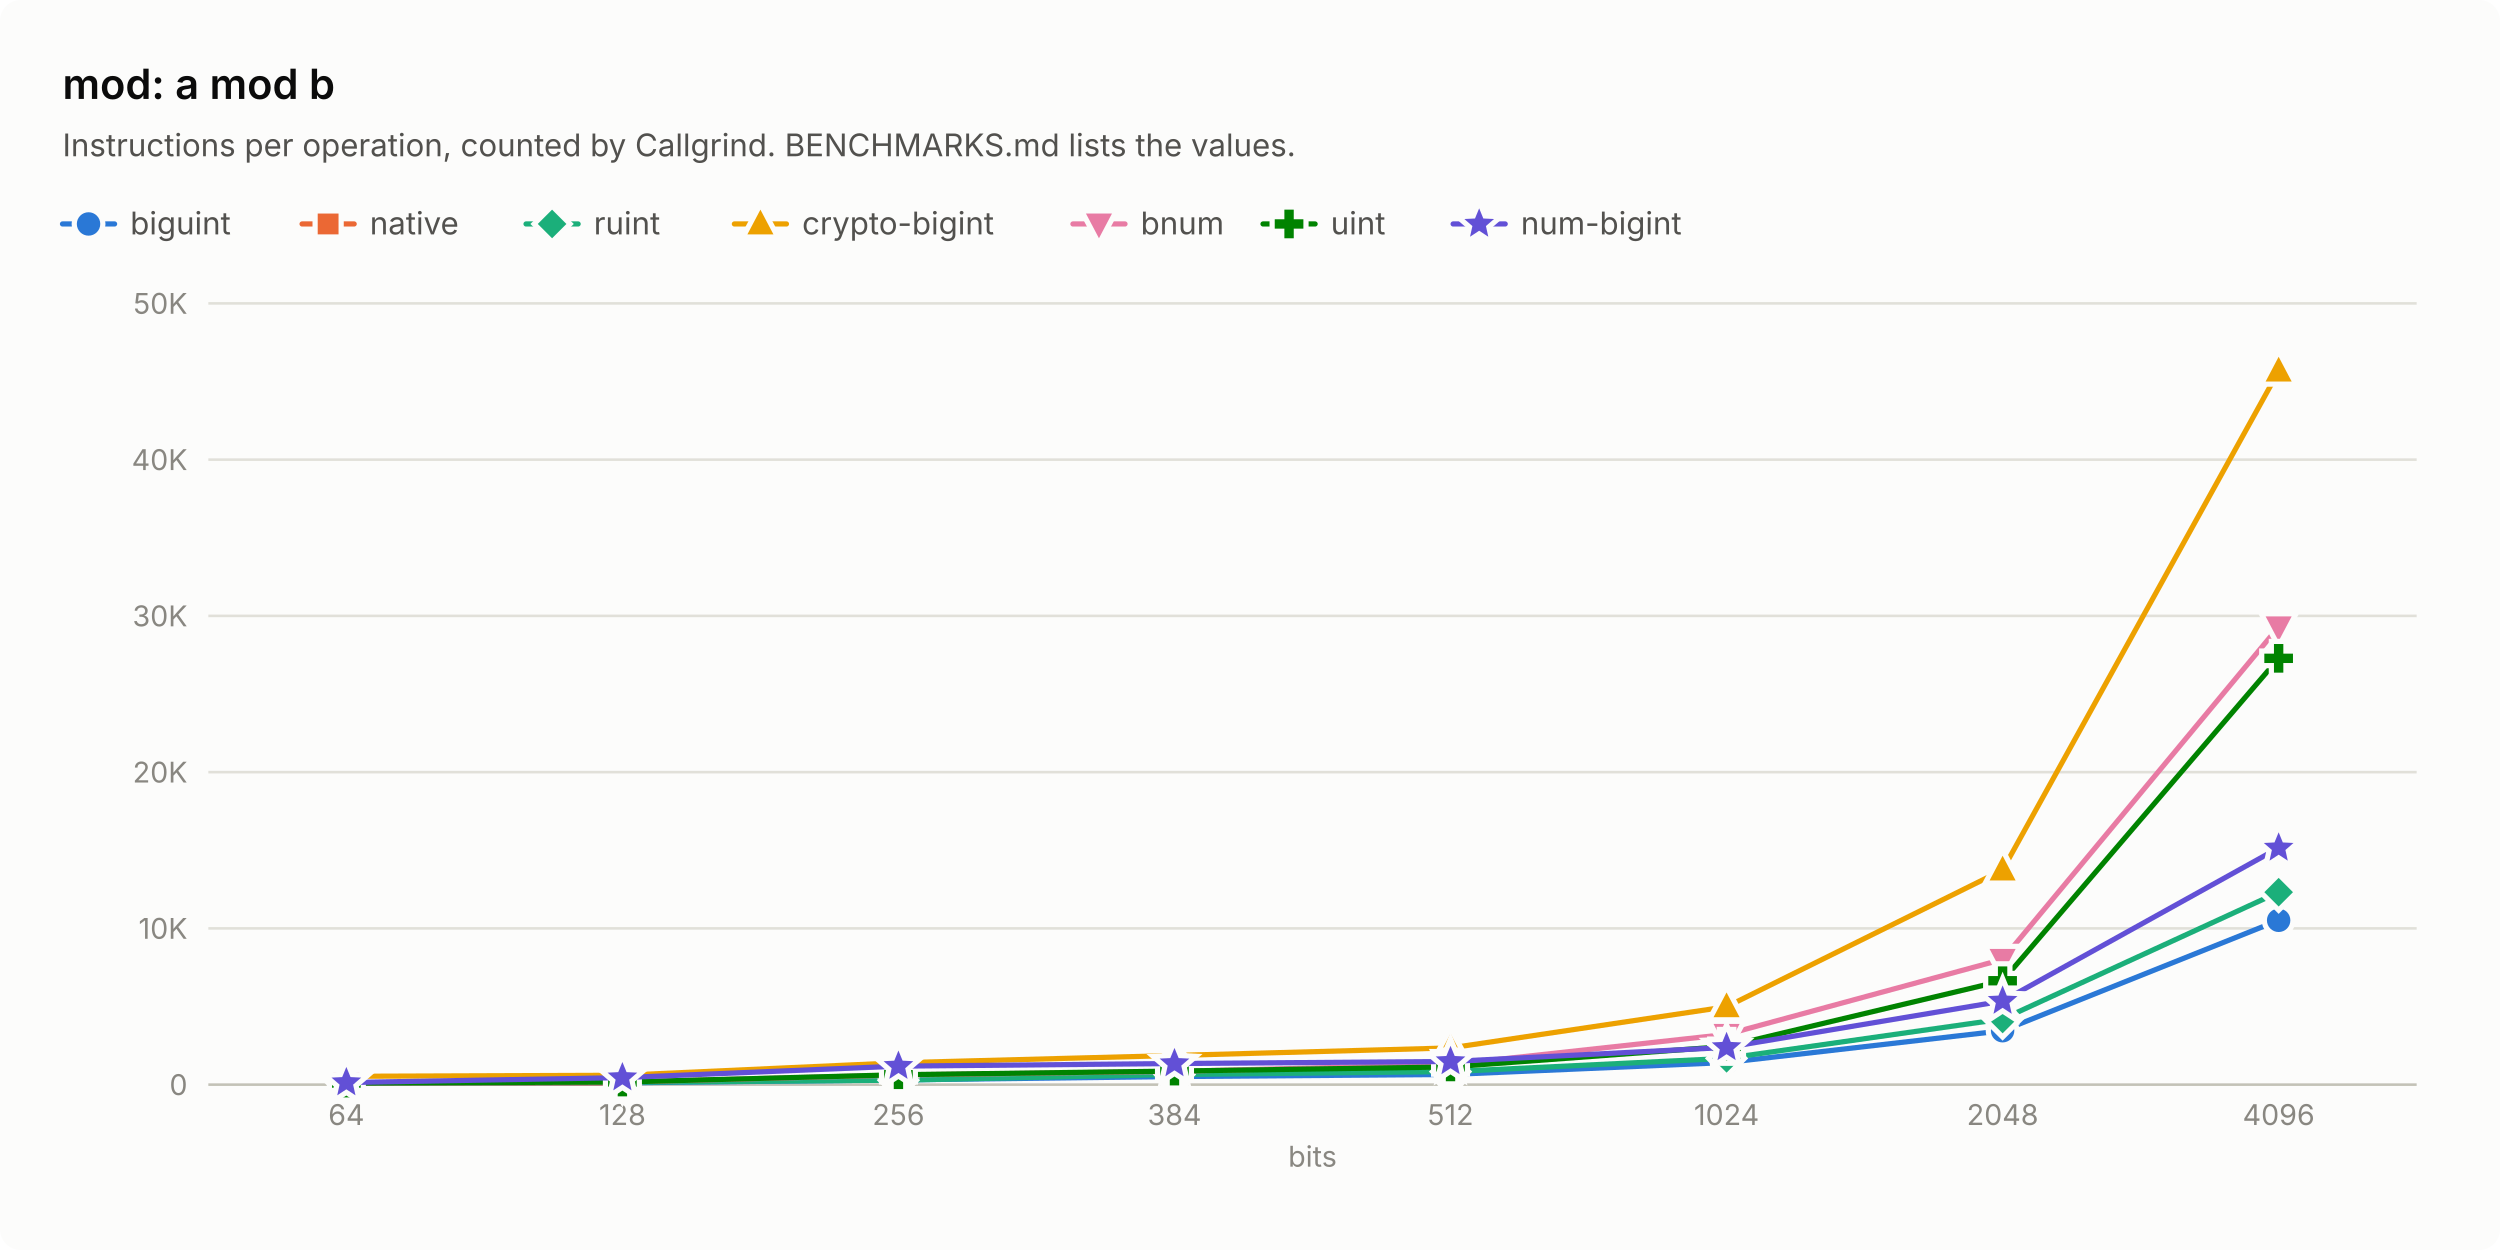
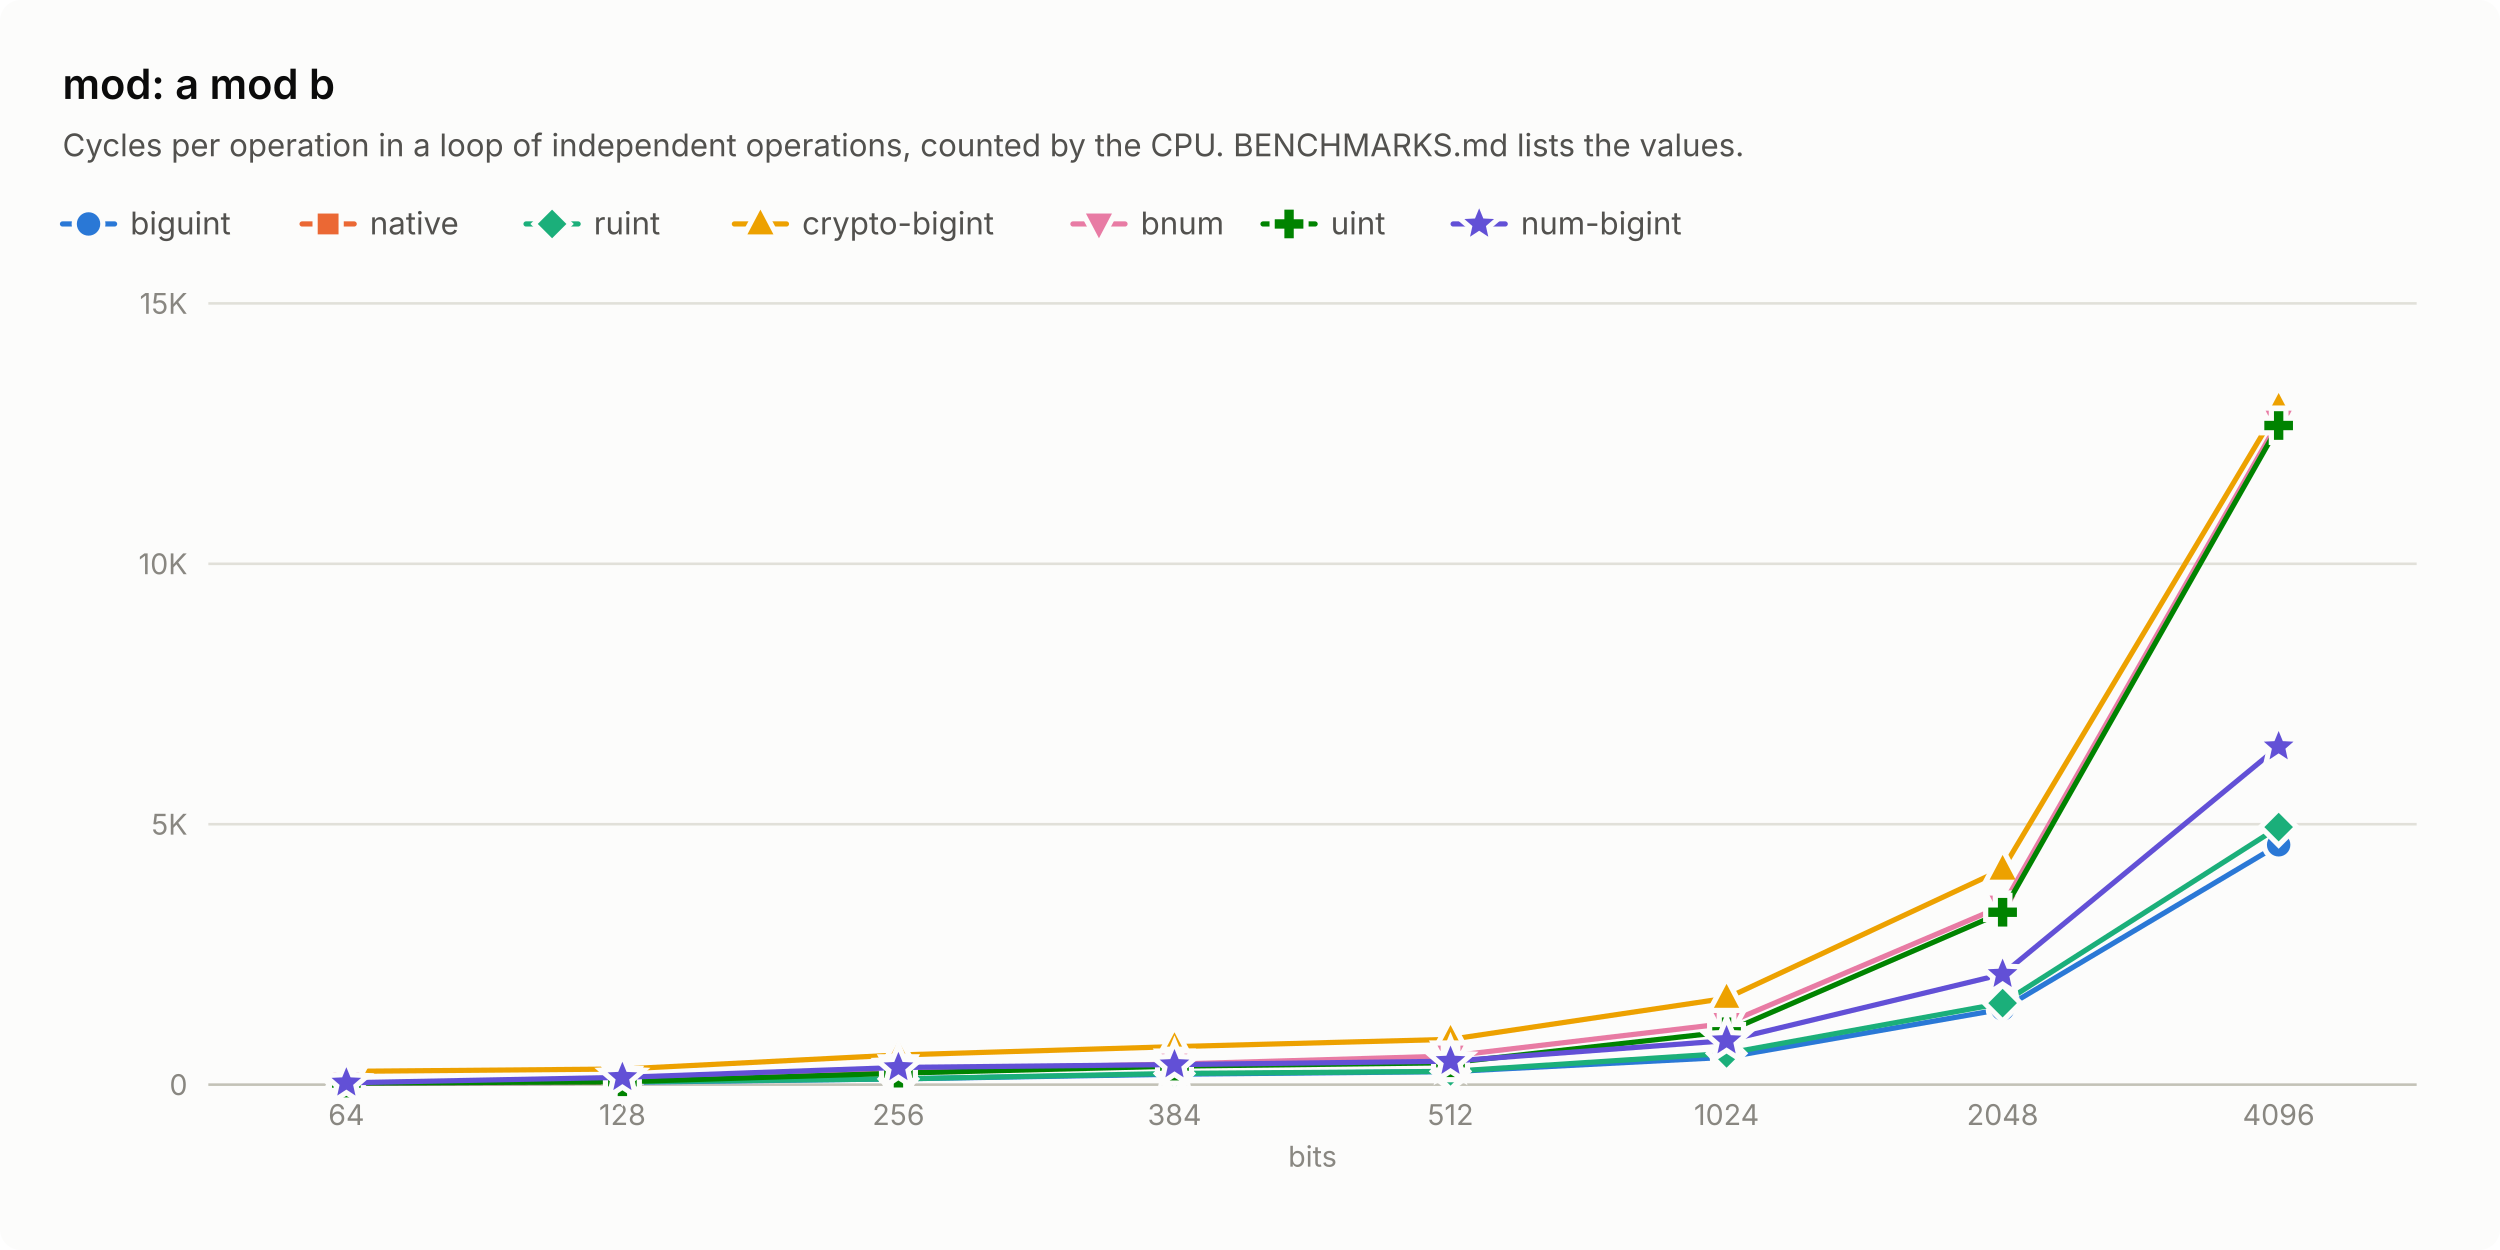
<svg xmlns="http://www.w3.org/2000/svg" width="960" height="480" viewBox="0 0 960 480" role="img" aria-labelledby="title description">
  <style>.grid,.axis{stroke-width:1}.title{font:600 16px system-ui, -apple-system, "Segoe UI", sans-serif}.subtitle,.legend{font:12px system-ui, -apple-system, "Segoe UI", sans-serif}.tick{font:11px system-ui, -apple-system, "Segoe UI", sans-serif;font-variant-numeric:tabular-nums}.line{fill:none;stroke-width:2;stroke-linejoin:round;stroke-linecap:round}.marker{stroke-width:4;paint-order:stroke}.surface{fill:#fcfcfb}.grid{stroke:#e1e0d9}.axis{stroke:#c3c2b7}.title{fill:#0b0b0b}.subtitle,.legend{fill:#52514e}.tick{fill:#898781}.marker{stroke:#fcfcfb}.c0 .line{stroke:#2a78d6}.c0 .marker{fill:#2a78d6}.c1 .line{stroke:#eb6834}.c1 .marker{fill:#eb6834}.c2 .line{stroke:#1baf7a}.c2 .marker{fill:#1baf7a}.c3 .line{stroke:#eda100}.c3 .marker{fill:#eda100}.c4 .line{stroke:#e87ba4}.c4 .marker{fill:#e87ba4}.c5 .line{stroke:#008300}.c5 .marker{fill:#008300}.c6 .line{stroke:#6250d6}.c6 .marker{fill:#6250d6}@media (prefers-color-scheme: dark){.surface{fill:#1a1a19}.grid{stroke:#2c2c2a}.axis{stroke:#383835}.title{fill:#f0efec}.subtitle,.legend{fill:#c3c2b7}.tick{fill:#898781}.marker{stroke:#1a1a19}.c0 .line{stroke:#3987e5}.c0 .marker{fill:#3987e5}.c1 .line{stroke:#d95926}.c1 .marker{fill:#d95926}.c2 .line{stroke:#199e70}.c2 .marker{fill:#199e70}.c3 .line{stroke:#c98500}.c3 .marker{fill:#c98500}.c4 .line{stroke:#d55181}.c4 .marker{fill:#d55181}.c5 .line{stroke:#008300}.c5 .marker{fill:#008300}.c6 .line{stroke:#9085e9}.c6 .marker{fill:#9085e9}}</style>
  <rect class="surface" width="960" height="480" rx="8" />
  <text class="title" x="24" y="38">mod: a mod b</text>
-   <text class="subtitle" x="24" y="60">Instructions per operation, counted by Callgrind. BENCHMARKS.md lists the values.</text>
+   <text class="subtitle" x="24" y="60">Cycles per operation in a loop of independent operations, counted by the CPU. BENCHMARKS.md lists the values.</text>
  <g class="c0">
    <path class="line" d="M24,86h20" />
    <path class="marker" transform="translate(34,86)" d="M0,-4.5A4.5,4.5 0 1 1 0,4.5A4.5,4.5 0 1 1 0,-4.5Z" />
  </g>
  <text class="legend" x="50" y="90">biguint</text>
  <g class="c1">
    <path class="line" d="M116,86h20" />
    <path class="marker" transform="translate(126,86)" d="M-4,-4H4V4H-4Z" />
  </g>
  <text class="legend" x="142" y="90">native</text>
  <g class="c2">
    <path class="line" d="M202,86h20" />
    <path class="marker" transform="translate(212,86)" d="M0,-5.5L5.5,0L0,5.5L-5.5,0Z" />
  </g>
  <text class="legend" x="228" y="90">ruint</text>
  <g class="c3">
    <path class="line" d="M282,86h20" />
    <path class="marker" transform="translate(292,86)" d="M0,-5.5L5,4H-5Z" />
  </g>
  <text class="legend" x="308" y="90">crypto-bigint</text>
  <g class="c4">
    <path class="line" d="M412,86h20" />
    <path class="marker" transform="translate(422,86)" d="M0,5.5L5,-4H-5Z" />
  </g>
  <text class="legend" x="438" y="90">bnum</text>
  <g class="c5">
    <path class="line" d="M485,86h20" />
    <path class="marker" transform="translate(495,86)" d="M-1.8,-5.5H1.8V-1.8H5.5V1.8H1.8V5.5H-1.8V1.8H-5.5V-1.8H-1.8Z" />
  </g>
  <text class="legend" x="511" y="90">uint</text>
  <g class="c6">
    <path class="line" d="M558,86h20" />
    <path class="marker" transform="translate(568,86)" d="M0,-6L1.6,-2.1L5.7,-1.9L2.6,0.8L3.5,4.9L0,2.6L-3.5,4.9L-2.6,0.8L-5.7,-1.9L-1.6,-2.1Z" />
  </g>
  <text class="legend" x="584" y="90">num-bigint</text>
  <text class="tick" x="72" y="420.5" text-anchor="end">0</text>
-   <path class="grid" d="M80,356.5H928" />
-   <text class="tick" x="72" y="360.5" text-anchor="end">10K</text>
-   <path class="grid" d="M80,296.5H928" />
-   <text class="tick" x="72" y="300.5" text-anchor="end">20K</text>
-   <path class="grid" d="M80,236.5H928" />
-   <text class="tick" x="72" y="240.5" text-anchor="end">30K</text>
-   <path class="grid" d="M80,176.5H928" />
-   <text class="tick" x="72" y="180.5" text-anchor="end">40K</text>
+   <path class="grid" d="M80,316.5H928" />
+   <text class="tick" x="72" y="320.5" text-anchor="end">5K</text>
+   <path class="grid" d="M80,216.5H928" />
+   <text class="tick" x="72" y="220.5" text-anchor="end">10K</text>
  <path class="grid" d="M80,116.5H928" />
-   <text class="tick" x="72" y="120.5" text-anchor="end">50K</text>
+   <text class="tick" x="72" y="120.5" text-anchor="end">15K</text>
  <path class="axis" d="M80,416.5H928" />
  <text class="tick" x="133.0" y="432" text-anchor="middle">64</text>
  <text class="tick" x="239.0" y="432" text-anchor="middle">128</text>
  <text class="tick" x="345.0" y="432" text-anchor="middle">256</text>
  <text class="tick" x="451.0" y="432" text-anchor="middle">384</text>
  <text class="tick" x="557.0" y="432" text-anchor="middle">512</text>
  <text class="tick" x="663.0" y="432" text-anchor="middle">1024</text>
  <text class="tick" x="769.0" y="432" text-anchor="middle">2048</text>
  <text class="tick" x="875.0" y="432" text-anchor="middle">4096</text>
  <text class="tick" x="504.0" y="448" text-anchor="middle">bits</text>
  <g class="c0">
-     <path class="line" d="M133.0,415.9L239.0,415.8L345.0,414.7L451.0,413.4L557.0,412.6L663.0,408.0L769.0,395.8L875.0,353.4" />
+     <path class="line" d="M133.0,415.9L239.0,415.6L345.0,414.3L451.0,412.5L557.0,411.5L663.0,406.0L769.0,387.5L875.0,324.4" />
    <path class="marker" transform="translate(133.0,415.9)" d="M0,-4.5A4.5,4.5 0 1 1 0,4.5A4.5,4.5 0 1 1 0,-4.5Z" />
-     <path class="marker" transform="translate(239.0,415.8)" d="M0,-4.5A4.5,4.5 0 1 1 0,4.5A4.5,4.5 0 1 1 0,-4.5Z" />
-     <path class="marker" transform="translate(345.0,414.7)" d="M0,-4.5A4.5,4.5 0 1 1 0,4.5A4.5,4.5 0 1 1 0,-4.5Z" />
-     <path class="marker" transform="translate(451.0,413.4)" d="M0,-4.5A4.5,4.5 0 1 1 0,4.5A4.5,4.5 0 1 1 0,-4.5Z" />
-     <path class="marker" transform="translate(557.0,412.6)" d="M0,-4.5A4.5,4.5 0 1 1 0,4.5A4.5,4.5 0 1 1 0,-4.5Z" />
-     <path class="marker" transform="translate(663.0,408.0)" d="M0,-4.5A4.5,4.5 0 1 1 0,4.5A4.5,4.5 0 1 1 0,-4.5Z" />
-     <path class="marker" transform="translate(769.0,395.8)" d="M0,-4.5A4.5,4.5 0 1 1 0,4.5A4.5,4.5 0 1 1 0,-4.5Z" />
-     <path class="marker" transform="translate(875.0,353.4)" d="M0,-4.5A4.5,4.5 0 1 1 0,4.5A4.5,4.5 0 1 1 0,-4.5Z" />
+     <path class="marker" transform="translate(239.0,415.6)" d="M0,-4.5A4.5,4.5 0 1 1 0,4.5A4.5,4.5 0 1 1 0,-4.5Z" />
+     <path class="marker" transform="translate(345.0,414.3)" d="M0,-4.5A4.5,4.5 0 1 1 0,4.5A4.5,4.5 0 1 1 0,-4.5Z" />
+     <path class="marker" transform="translate(451.0,412.5)" d="M0,-4.5A4.5,4.5 0 1 1 0,4.5A4.5,4.5 0 1 1 0,-4.5Z" />
+     <path class="marker" transform="translate(557.0,411.5)" d="M0,-4.5A4.5,4.5 0 1 1 0,4.5A4.5,4.5 0 1 1 0,-4.5Z" />
+     <path class="marker" transform="translate(663.0,406.0)" d="M0,-4.5A4.5,4.5 0 1 1 0,4.5A4.5,4.5 0 1 1 0,-4.5Z" />
+     <path class="marker" transform="translate(769.0,387.5)" d="M0,-4.5A4.5,4.5 0 1 1 0,4.5A4.5,4.5 0 1 1 0,-4.5Z" />
+     <path class="marker" transform="translate(875.0,324.4)" d="M0,-4.5A4.5,4.5 0 1 1 0,4.5A4.5,4.5 0 1 1 0,-4.5Z" />
  </g>
  <g class="c1">
-     <path class="line" d="M133.0,415.9L239.0,415.8" />
+     <path class="line" d="M133.0,415.9L239.0,415.6" />
    <path class="marker" transform="translate(133.0,415.9)" d="M-4,-4H4V4H-4Z" />
-     <path class="marker" transform="translate(239.0,415.8)" d="M-4,-4H4V4H-4Z" />
+     <path class="marker" transform="translate(239.0,415.6)" d="M-4,-4H4V4H-4Z" />
  </g>
  <g class="c2">
-     <path class="line" d="M133.0,415.9L239.0,415.6L345.0,414.8L451.0,412.6L557.0,411.5L663.0,406.4L769.0,391.3L875.0,342.6" />
+     <path class="line" d="M133.0,415.9L239.0,415.4L345.0,414.3L451.0,412.2L557.0,411.4L663.0,404.5L769.0,385.2L875.0,317.6" />
    <path class="marker" transform="translate(133.0,415.9)" d="M0,-5.5L5.5,0L0,5.5L-5.5,0Z" />
-     <path class="marker" transform="translate(239.0,415.6)" d="M0,-5.5L5.5,0L0,5.5L-5.5,0Z" />
-     <path class="marker" transform="translate(345.0,414.8)" d="M0,-5.5L5.5,0L0,5.5L-5.5,0Z" />
-     <path class="marker" transform="translate(451.0,412.6)" d="M0,-5.5L5.5,0L0,5.5L-5.5,0Z" />
-     <path class="marker" transform="translate(557.0,411.5)" d="M0,-5.5L5.5,0L0,5.5L-5.5,0Z" />
-     <path class="marker" transform="translate(663.0,406.4)" d="M0,-5.5L5.5,0L0,5.5L-5.5,0Z" />
-     <path class="marker" transform="translate(769.0,391.3)" d="M0,-5.5L5.5,0L0,5.5L-5.5,0Z" />
-     <path class="marker" transform="translate(875.0,342.6)" d="M0,-5.5L5.5,0L0,5.5L-5.5,0Z" />
+     <path class="marker" transform="translate(239.0,415.4)" d="M0,-5.5L5.5,0L0,5.5L-5.5,0Z" />
+     <path class="marker" transform="translate(345.0,414.3)" d="M0,-5.5L5.5,0L0,5.5L-5.5,0Z" />
+     <path class="marker" transform="translate(451.0,412.2)" d="M0,-5.5L5.5,0L0,5.5L-5.5,0Z" />
+     <path class="marker" transform="translate(557.0,411.4)" d="M0,-5.5L5.5,0L0,5.5L-5.5,0Z" />
+     <path class="marker" transform="translate(663.0,404.5)" d="M0,-5.5L5.5,0L0,5.5L-5.5,0Z" />
+     <path class="marker" transform="translate(769.0,385.2)" d="M0,-5.5L5.5,0L0,5.5L-5.5,0Z" />
+     <path class="marker" transform="translate(875.0,317.6)" d="M0,-5.5L5.5,0L0,5.5L-5.5,0Z" />
  </g>
  <g class="c3">
-     <path class="line" d="M133.0,413.3L239.0,412.9L345.0,408.1L451.0,405.3L557.0,402.4L663.0,386.6L769.0,334.1L875.0,142.5" />
-     <path class="marker" transform="translate(133.0,413.3)" d="M0,-5.5L5,4H-5Z" />
-     <path class="marker" transform="translate(239.0,412.9)" d="M0,-5.5L5,4H-5Z" />
-     <path class="marker" transform="translate(345.0,408.1)" d="M0,-5.5L5,4H-5Z" />
-     <path class="marker" transform="translate(451.0,405.3)" d="M0,-5.5L5,4H-5Z" />
-     <path class="marker" transform="translate(557.0,402.4)" d="M0,-5.5L5,4H-5Z" />
-     <path class="marker" transform="translate(663.0,386.6)" d="M0,-5.5L5,4H-5Z" />
-     <path class="marker" transform="translate(769.0,334.1)" d="M0,-5.5L5,4H-5Z" />
-     <path class="marker" transform="translate(875.0,142.5)" d="M0,-5.5L5,4H-5Z" />
+     <path class="line" d="M133.0,411.4L239.0,410.5L345.0,405.1L451.0,401.9L557.0,399.1L663.0,383.3L769.0,333.8L875.0,156.4" />
+     <path class="marker" transform="translate(133.0,411.4)" d="M0,-5.5L5,4H-5Z" />
+     <path class="marker" transform="translate(239.0,410.5)" d="M0,-5.5L5,4H-5Z" />
+     <path class="marker" transform="translate(345.0,405.1)" d="M0,-5.5L5,4H-5Z" />
+     <path class="marker" transform="translate(451.0,401.9)" d="M0,-5.5L5,4H-5Z" />
+     <path class="marker" transform="translate(557.0,399.1)" d="M0,-5.5L5,4H-5Z" />
+     <path class="marker" transform="translate(663.0,383.3)" d="M0,-5.5L5,4H-5Z" />
+     <path class="marker" transform="translate(769.0,333.8)" d="M0,-5.5L5,4H-5Z" />
+     <path class="marker" transform="translate(875.0,156.4)" d="M0,-5.5L5,4H-5Z" />
  </g>
  <g class="c4">
-     <path class="line" d="M133.0,415.9L239.0,415.5L345.0,412.8L451.0,411.4L557.0,408.8L663.0,397.2L769.0,368.4L875.0,240.7" />
+     <path class="line" d="M133.0,415.9L239.0,415.3L345.0,410.8L451.0,408.6L557.0,405.5L663.0,393.0L769.0,347.9L875.0,161.7" />
    <path class="marker" transform="translate(133.0,415.9)" d="M0,5.5L5,-4H-5Z" />
-     <path class="marker" transform="translate(239.0,415.5)" d="M0,5.5L5,-4H-5Z" />
-     <path class="marker" transform="translate(345.0,412.8)" d="M0,5.5L5,-4H-5Z" />
-     <path class="marker" transform="translate(451.0,411.4)" d="M0,5.5L5,-4H-5Z" />
-     <path class="marker" transform="translate(557.0,408.8)" d="M0,5.5L5,-4H-5Z" />
-     <path class="marker" transform="translate(663.0,397.2)" d="M0,5.5L5,-4H-5Z" />
-     <path class="marker" transform="translate(769.0,368.4)" d="M0,5.5L5,-4H-5Z" />
-     <path class="marker" transform="translate(875.0,240.7)" d="M0,5.5L5,-4H-5Z" />
+     <path class="marker" transform="translate(239.0,415.3)" d="M0,5.5L5,-4H-5Z" />
+     <path class="marker" transform="translate(345.0,410.8)" d="M0,5.5L5,-4H-5Z" />
+     <path class="marker" transform="translate(451.0,408.6)" d="M0,5.5L5,-4H-5Z" />
+     <path class="marker" transform="translate(557.0,405.5)" d="M0,5.5L5,-4H-5Z" />
+     <path class="marker" transform="translate(663.0,393.0)" d="M0,5.5L5,-4H-5Z" />
+     <path class="marker" transform="translate(769.0,347.9)" d="M0,5.5L5,-4H-5Z" />
+     <path class="marker" transform="translate(875.0,161.7)" d="M0,5.5L5,-4H-5Z" />
  </g>
  <g class="c5">
-     <path class="line" d="M133.0,415.9L239.0,415.5L345.0,412.7L451.0,411.3L557.0,409.7L663.0,401.8L769.0,376.6L875.0,252.8" />
+     <path class="line" d="M133.0,415.9L239.0,415.4L345.0,412.1L451.0,409.4L557.0,408.1L663.0,396.2L769.0,350.3L875.0,163.4" />
    <path class="marker" transform="translate(133.0,415.9)" d="M-1.8,-5.5H1.8V-1.8H5.5V1.8H1.8V5.5H-1.8V1.8H-5.5V-1.8H-1.8Z" />
-     <path class="marker" transform="translate(239.0,415.5)" d="M-1.8,-5.5H1.8V-1.8H5.5V1.8H1.8V5.5H-1.8V1.8H-5.5V-1.8H-1.8Z" />
-     <path class="marker" transform="translate(345.0,412.7)" d="M-1.8,-5.5H1.8V-1.8H5.5V1.8H1.8V5.5H-1.8V1.8H-5.5V-1.8H-1.8Z" />
-     <path class="marker" transform="translate(451.0,411.3)" d="M-1.8,-5.5H1.8V-1.8H5.5V1.8H1.8V5.5H-1.8V1.8H-5.5V-1.8H-1.8Z" />
-     <path class="marker" transform="translate(557.0,409.7)" d="M-1.8,-5.5H1.8V-1.8H5.5V1.8H1.8V5.5H-1.8V1.8H-5.5V-1.8H-1.8Z" />
-     <path class="marker" transform="translate(663.0,401.8)" d="M-1.8,-5.5H1.8V-1.8H5.5V1.8H1.8V5.5H-1.8V1.8H-5.5V-1.8H-1.8Z" />
-     <path class="marker" transform="translate(769.0,376.6)" d="M-1.8,-5.5H1.8V-1.8H5.5V1.8H1.8V5.5H-1.8V1.8H-5.5V-1.8H-1.8Z" />
-     <path class="marker" transform="translate(875.0,252.8)" d="M-1.8,-5.5H1.8V-1.8H5.5V1.8H1.8V5.5H-1.8V1.8H-5.5V-1.8H-1.8Z" />
+     <path class="marker" transform="translate(239.0,415.4)" d="M-1.8,-5.5H1.8V-1.8H5.5V1.8H1.8V5.5H-1.8V1.8H-5.5V-1.8H-1.8Z" />
+     <path class="marker" transform="translate(345.0,412.1)" d="M-1.8,-5.5H1.8V-1.8H5.5V1.8H1.8V5.5H-1.8V1.8H-5.5V-1.8H-1.8Z" />
+     <path class="marker" transform="translate(451.0,409.4)" d="M-1.8,-5.5H1.8V-1.8H5.5V1.8H1.8V5.5H-1.8V1.8H-5.5V-1.8H-1.8Z" />
+     <path class="marker" transform="translate(557.0,408.1)" d="M-1.8,-5.5H1.8V-1.8H5.5V1.8H1.8V5.5H-1.8V1.8H-5.5V-1.8H-1.8Z" />
+     <path class="marker" transform="translate(663.0,396.2)" d="M-1.8,-5.5H1.8V-1.8H5.5V1.8H1.8V5.5H-1.8V1.8H-5.5V-1.8H-1.8Z" />
+     <path class="marker" transform="translate(769.0,350.3)" d="M-1.8,-5.5H1.8V-1.8H5.5V1.8H1.8V5.5H-1.8V1.8H-5.5V-1.8H-1.8Z" />
+     <path class="marker" transform="translate(875.0,163.4)" d="M-1.8,-5.5H1.8V-1.8H5.5V1.8H1.8V5.5H-1.8V1.8H-5.5V-1.8H-1.8Z" />
  </g>
  <g class="c6">
-     <path class="line" d="M133.0,415.7L239.0,413.8L345.0,409.4L451.0,408.4L557.0,407.6L663.0,402.2L769.0,384.4L875.0,325.6" />
-     <path class="marker" transform="translate(133.0,415.7)" d="M0,-6L1.6,-2.1L5.7,-1.9L2.6,0.8L3.5,4.9L0,2.6L-3.5,4.9L-2.6,0.8L-5.7,-1.9L-1.6,-2.1Z" />
-     <path class="marker" transform="translate(239.0,413.8)" d="M0,-6L1.6,-2.1L5.7,-1.9L2.6,0.8L3.5,4.9L0,2.6L-3.5,4.9L-2.6,0.8L-5.7,-1.9L-1.6,-2.1Z" />
-     <path class="marker" transform="translate(345.0,409.4)" d="M0,-6L1.6,-2.1L5.7,-1.9L2.6,0.8L3.5,4.9L0,2.6L-3.5,4.9L-2.6,0.8L-5.7,-1.9L-1.6,-2.1Z" />
-     <path class="marker" transform="translate(451.0,408.4)" d="M0,-6L1.6,-2.1L5.7,-1.9L2.6,0.8L3.5,4.9L0,2.6L-3.5,4.9L-2.6,0.8L-5.7,-1.9L-1.6,-2.1Z" />
-     <path class="marker" transform="translate(557.0,407.6)" d="M0,-6L1.6,-2.1L5.7,-1.9L2.6,0.8L3.5,4.9L0,2.6L-3.5,4.9L-2.6,0.8L-5.7,-1.9L-1.6,-2.1Z" />
-     <path class="marker" transform="translate(663.0,402.2)" d="M0,-6L1.6,-2.1L5.7,-1.9L2.6,0.8L3.5,4.9L0,2.6L-3.5,4.9L-2.6,0.8L-5.7,-1.9L-1.6,-2.1Z" />
-     <path class="marker" transform="translate(769.0,384.4)" d="M0,-6L1.6,-2.1L5.7,-1.9L2.6,0.8L3.5,4.9L0,2.6L-3.5,4.9L-2.6,0.8L-5.7,-1.9L-1.6,-2.1Z" />
-     <path class="marker" transform="translate(875.0,325.6)" d="M0,-6L1.6,-2.1L5.7,-1.9L2.6,0.8L3.5,4.9L0,2.6L-3.5,4.9L-2.6,0.8L-5.7,-1.9L-1.6,-2.1Z" />
+     <path class="line" d="M133.0,415.8L239.0,413.7L345.0,409.9L451.0,408.8L557.0,407.5L663.0,399.6L769.0,374.1L875.0,286.7" />
+     <path class="marker" transform="translate(133.0,415.8)" d="M0,-6L1.6,-2.1L5.7,-1.9L2.6,0.8L3.5,4.9L0,2.6L-3.5,4.9L-2.6,0.8L-5.7,-1.9L-1.6,-2.1Z" />
+     <path class="marker" transform="translate(239.0,413.7)" d="M0,-6L1.6,-2.1L5.7,-1.9L2.6,0.8L3.5,4.9L0,2.6L-3.5,4.9L-2.6,0.8L-5.7,-1.9L-1.6,-2.1Z" />
+     <path class="marker" transform="translate(345.0,409.9)" d="M0,-6L1.6,-2.1L5.7,-1.9L2.6,0.8L3.5,4.9L0,2.6L-3.5,4.9L-2.6,0.8L-5.7,-1.9L-1.6,-2.1Z" />
+     <path class="marker" transform="translate(451.0,408.8)" d="M0,-6L1.6,-2.1L5.7,-1.9L2.6,0.8L3.5,4.9L0,2.6L-3.5,4.9L-2.6,0.8L-5.7,-1.9L-1.6,-2.1Z" />
+     <path class="marker" transform="translate(557.0,407.5)" d="M0,-6L1.6,-2.1L5.7,-1.9L2.6,0.8L3.5,4.9L0,2.6L-3.5,4.9L-2.6,0.8L-5.7,-1.9L-1.6,-2.1Z" />
+     <path class="marker" transform="translate(663.0,399.6)" d="M0,-6L1.6,-2.1L5.7,-1.9L2.6,0.8L3.5,4.9L0,2.6L-3.5,4.9L-2.6,0.8L-5.7,-1.9L-1.6,-2.1Z" />
+     <path class="marker" transform="translate(769.0,374.1)" d="M0,-6L1.6,-2.1L5.7,-1.9L2.6,0.8L3.5,4.9L0,2.6L-3.5,4.9L-2.6,0.8L-5.7,-1.9L-1.6,-2.1Z" />
+     <path class="marker" transform="translate(875.0,286.7)" d="M0,-6L1.6,-2.1L5.7,-1.9L2.6,0.8L3.5,4.9L0,2.6L-3.5,4.9L-2.6,0.8L-5.7,-1.9L-1.6,-2.1Z" />
  </g>
</svg>
